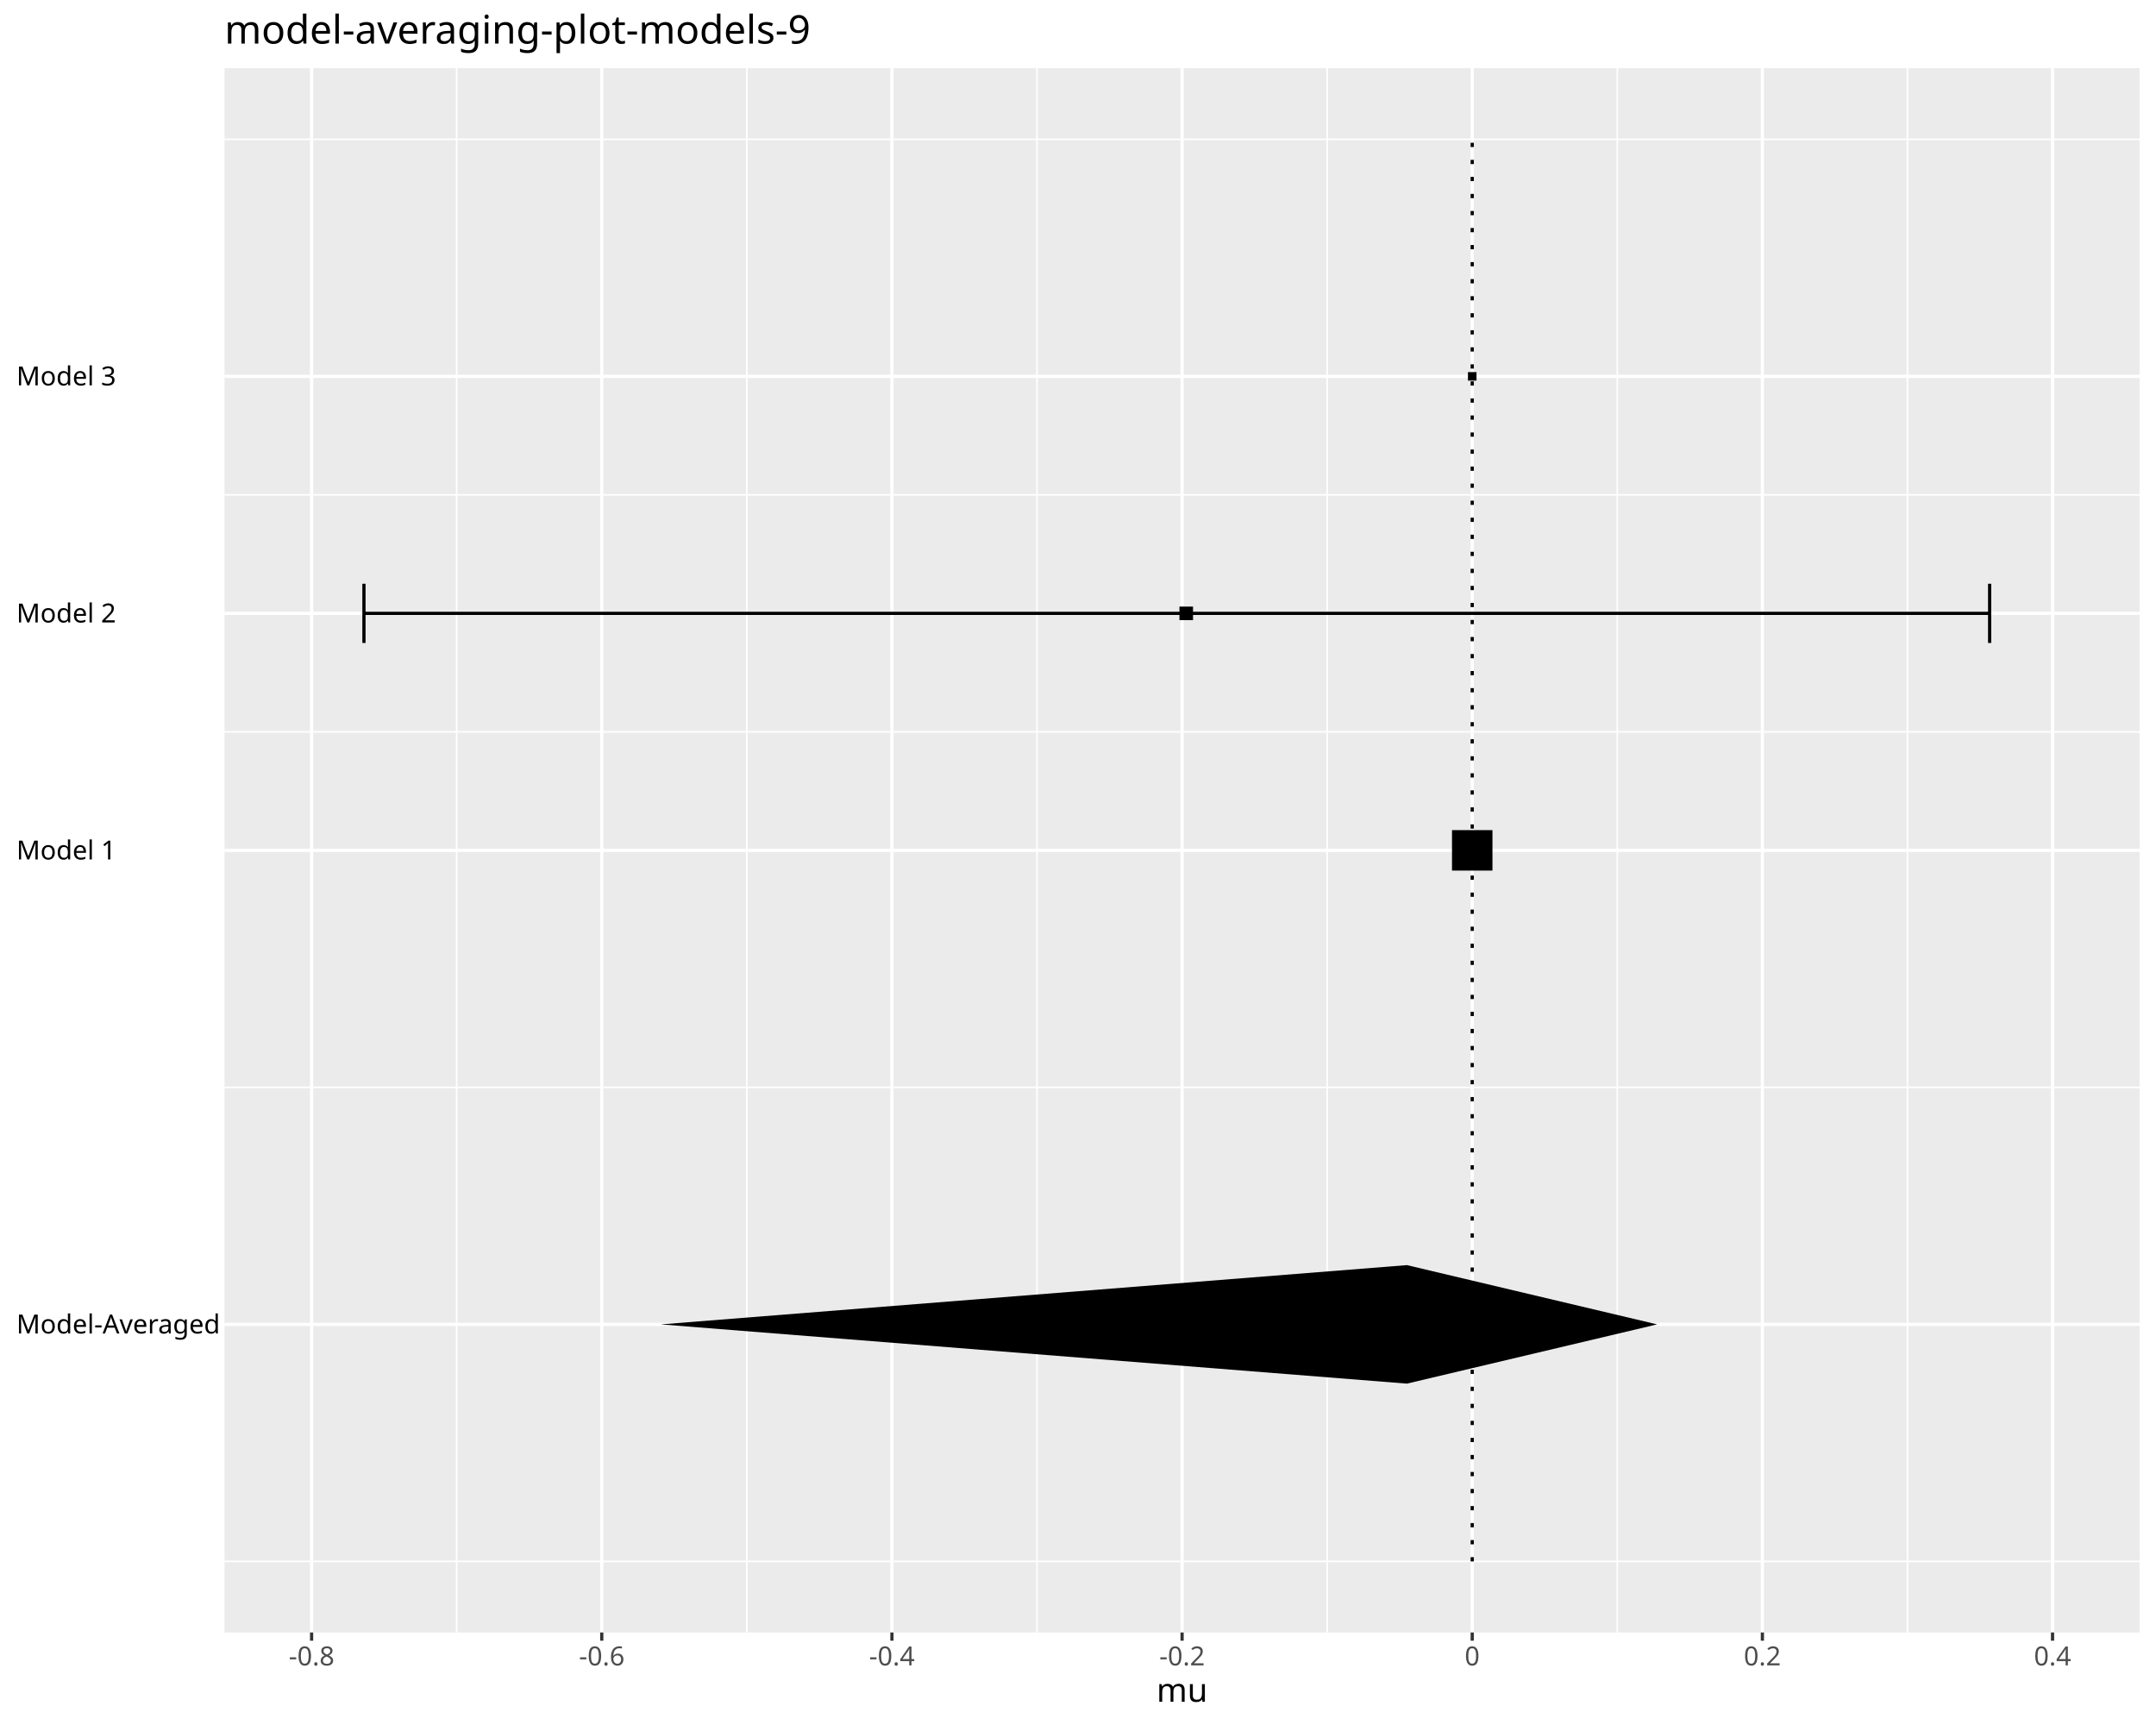
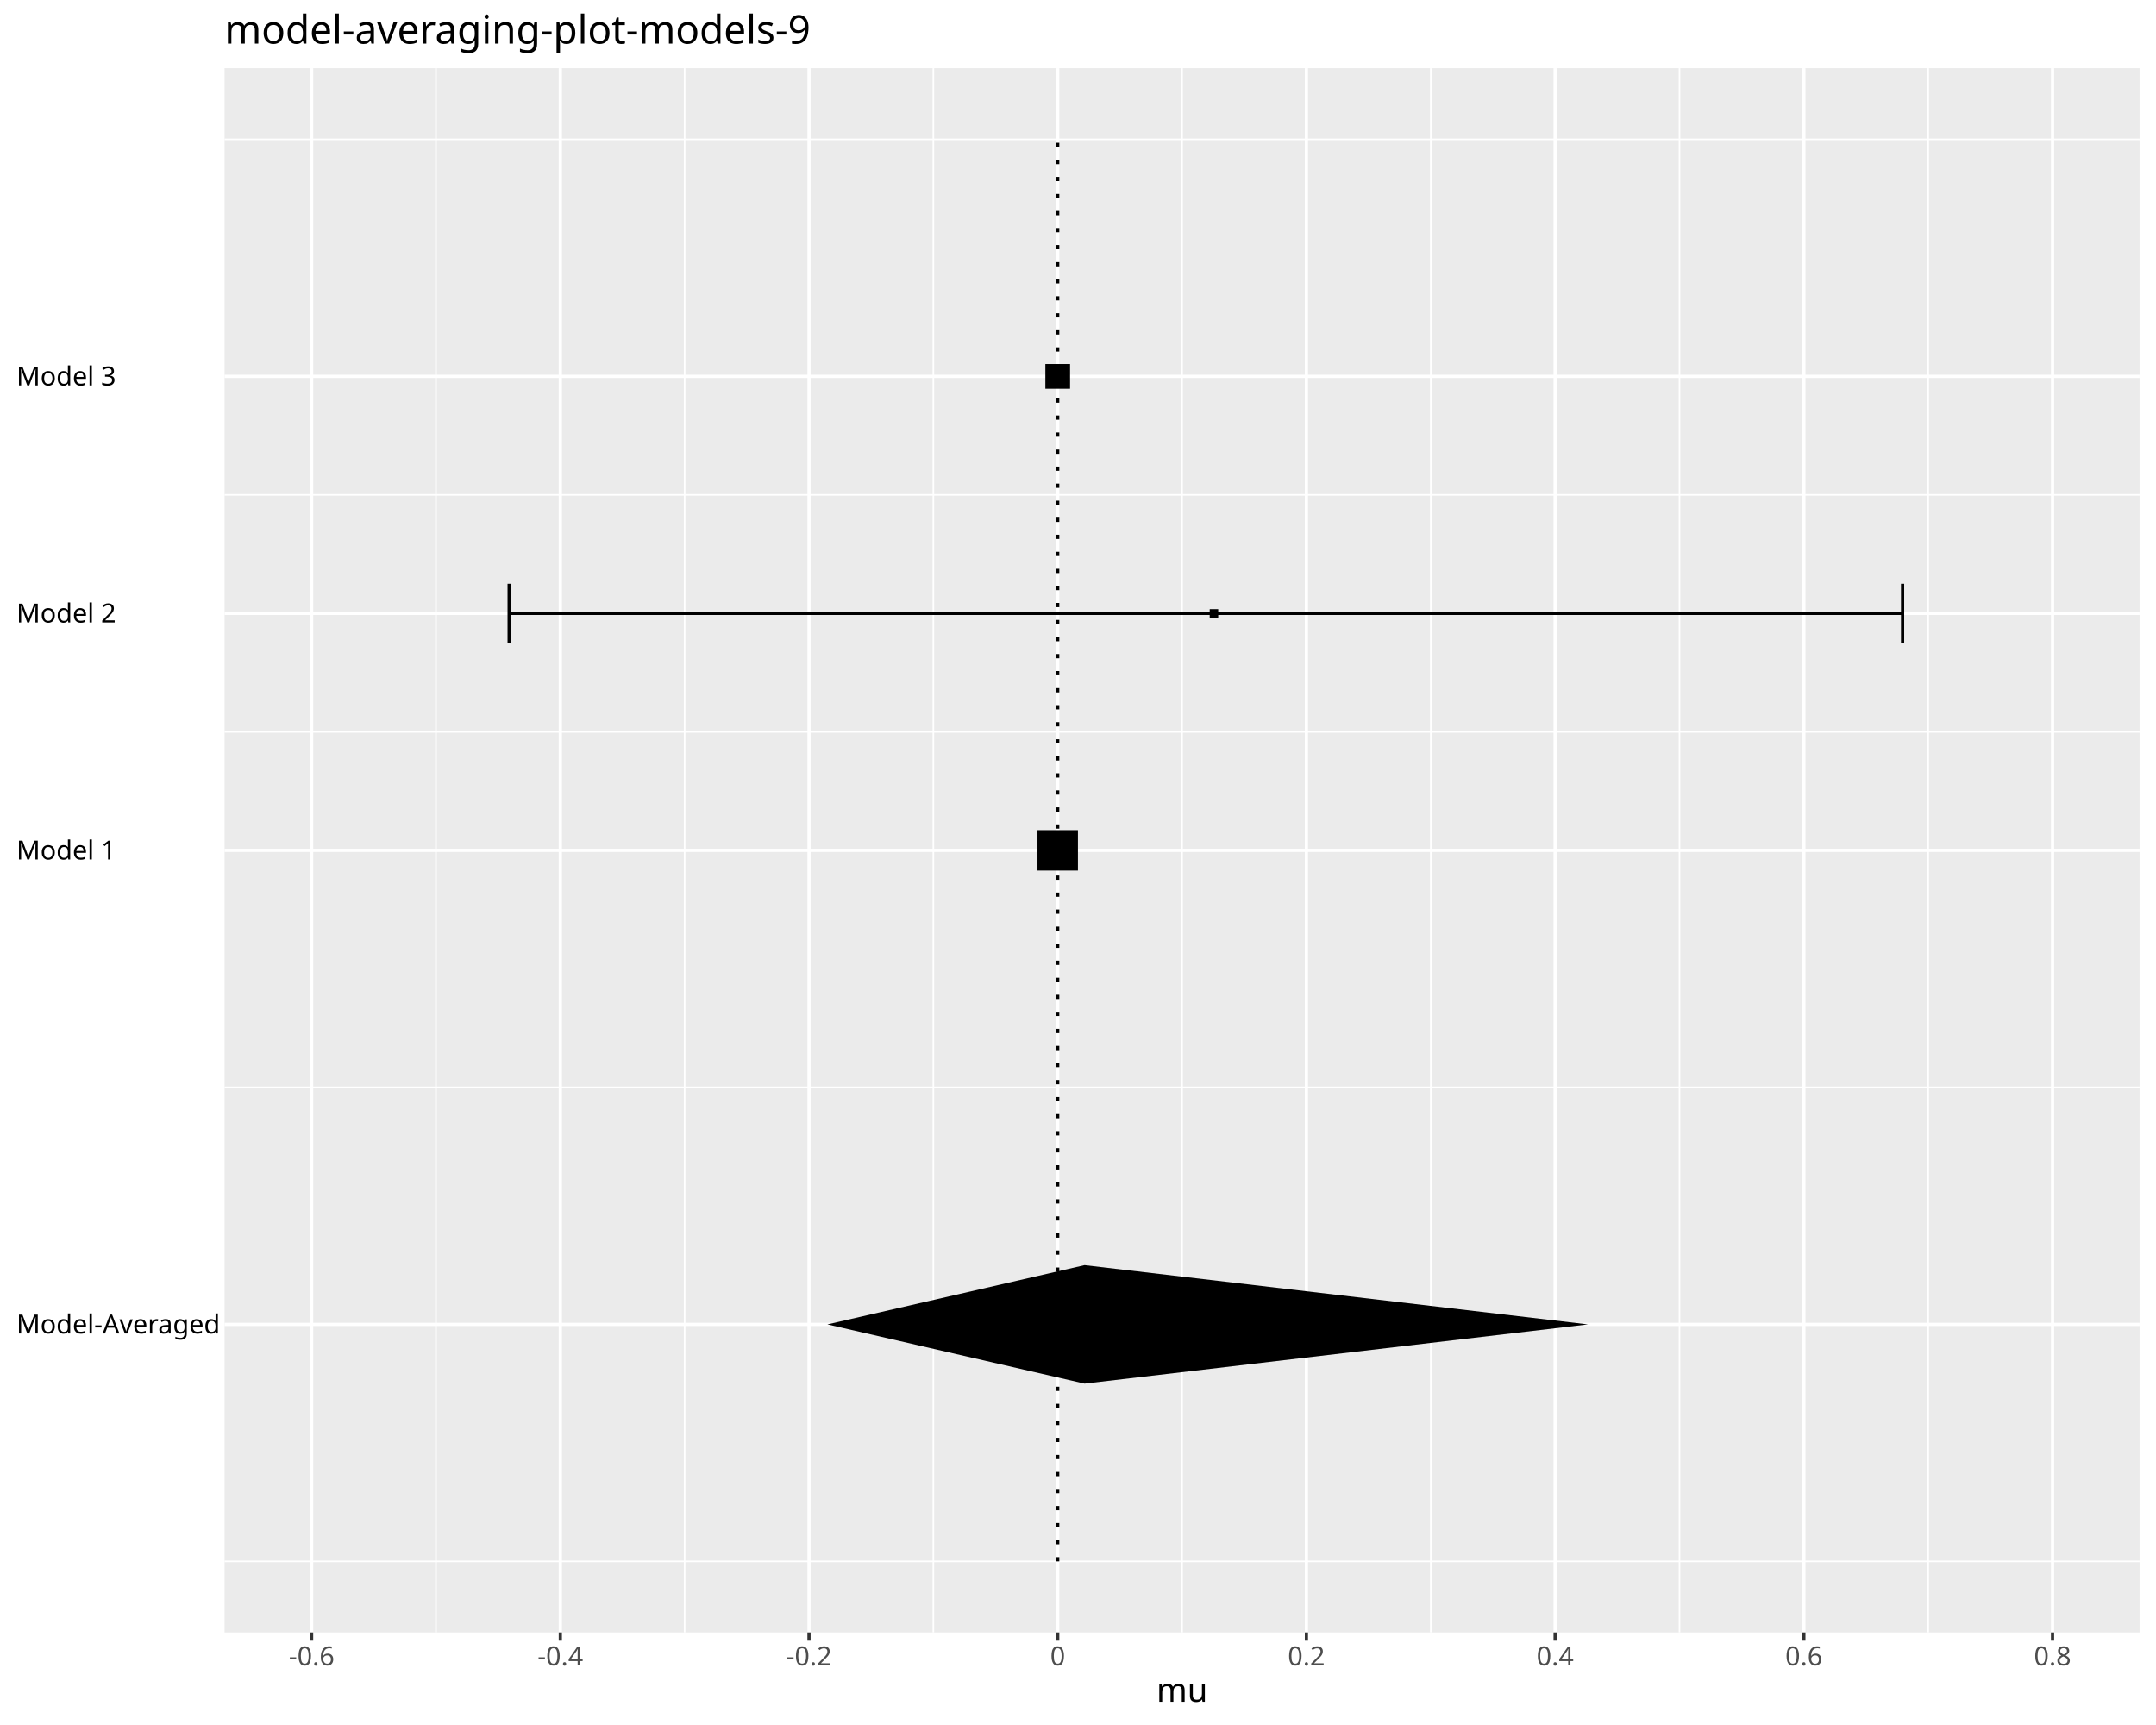
<svg xmlns="http://www.w3.org/2000/svg" class="svglite" data-engine-version="2.0" width="720.00pt" height="576.00pt" viewBox="0 0 720.00 576.00">
  <defs>
    <style type="text/css">
    .svglite line, .svglite polyline, .svglite polygon, .svglite path, .svglite rect, .svglite circle {
      fill: none;
      stroke: #000000;
      stroke-linecap: round;
      stroke-linejoin: round;
      stroke-miterlimit: 10.00;
    }
  </style>
  </defs>
  <rect width="100%" height="100%" style="stroke: none; fill: #FFFFFF;" />
  <defs>
    <clipPath id="cpMC4wMHw3MjAuMDB8MC4wMHw1NzYuMDA=">
      <rect x="0.00" y="0.00" width="720.00" height="576.00" />
    </clipPath>
  </defs>
  <g clip-path="url(#cpMC4wMHw3MjAuMDB8MC4wMHw1NzYuMDA=)">
    <rect x="0.00" y="0.00" width="720.00" height="576.00" style="stroke-width: 1.07; stroke: #FFFFFF; fill: #FFFFFF;" />
  </g>
  <defs>
    <clipPath id="cpNzQuOTl8NzE0LjUyfDIyLjc4fDU0NS4xMQ==">
      <rect x="74.99" y="22.78" width="639.53" height="522.33" />
    </clipPath>
  </defs>
  <g clip-path="url(#cpNzQuOTl8NzE0LjUyfDIyLjc4fDU0NS4xMQ==)">
    <rect x="74.99" y="22.78" width="639.53" height="522.33" style="stroke-width: 1.07; stroke: none; fill: #EBEBEB;" />
    <polyline points="74.99,521.37 714.52,521.37 " style="stroke-width: 0.53; stroke: #FFFFFF; stroke-linecap: butt;" />
    <polyline points="74.99,363.09 714.52,363.09 " style="stroke-width: 0.53; stroke: #FFFFFF; stroke-linecap: butt;" />
    <polyline points="74.99,244.38 714.52,244.38 " style="stroke-width: 0.53; stroke: #FFFFFF; stroke-linecap: butt;" />
    <polyline points="74.99,165.24 714.52,165.24 " style="stroke-width: 0.53; stroke: #FFFFFF; stroke-linecap: butt;" />
    <polyline points="74.99,46.53 714.52,46.53 " style="stroke-width: 0.53; stroke: #FFFFFF; stroke-linecap: butt;" />
-     <polyline points="152.51,545.11 152.51,22.78 " style="stroke-width: 0.53; stroke: #FFFFFF; stroke-linecap: butt;" />
-     <polyline points="249.41,545.11 249.41,22.78 " style="stroke-width: 0.53; stroke: #FFFFFF; stroke-linecap: butt;" />
-     <polyline points="346.31,545.11 346.31,22.78 " style="stroke-width: 0.53; stroke: #FFFFFF; stroke-linecap: butt;" />
-     <polyline points="443.20,545.11 443.20,22.78 " style="stroke-width: 0.53; stroke: #FFFFFF; stroke-linecap: butt;" />
-     <polyline points="540.10,545.11 540.10,22.78 " style="stroke-width: 0.53; stroke: #FFFFFF; stroke-linecap: butt;" />
-     <polyline points="637.00,545.11 637.00,22.78 " style="stroke-width: 0.53; stroke: #FFFFFF; stroke-linecap: butt;" />
+     <polyline points="145.59,545.11 145.59,22.78 " style="stroke-width: 0.53; stroke: #FFFFFF; stroke-linecap: butt;" />
+     <polyline points="228.64,545.11 228.64,22.78 " style="stroke-width: 0.53; stroke: #FFFFFF; stroke-linecap: butt;" />
+     <polyline points="311.70,545.11 311.70,22.78 " style="stroke-width: 0.53; stroke: #FFFFFF; stroke-linecap: butt;" />
+     <polyline points="394.76,545.11 394.76,22.78 " style="stroke-width: 0.53; stroke: #FFFFFF; stroke-linecap: butt;" />
+     <polyline points="477.81,545.11 477.81,22.78 " style="stroke-width: 0.53; stroke: #FFFFFF; stroke-linecap: butt;" />
+     <polyline points="560.87,545.11 560.87,22.78 " style="stroke-width: 0.53; stroke: #FFFFFF; stroke-linecap: butt;" />
+     <polyline points="643.92,545.11 643.92,22.78 " style="stroke-width: 0.53; stroke: #FFFFFF; stroke-linecap: butt;" />
    <polyline points="74.99,442.23 714.52,442.23 " style="stroke-width: 1.07; stroke: #FFFFFF; stroke-linecap: butt;" />
    <polyline points="74.99,283.95 714.52,283.95 " style="stroke-width: 1.07; stroke: #FFFFFF; stroke-linecap: butt;" />
    <polyline points="74.99,204.81 714.52,204.81 " style="stroke-width: 1.07; stroke: #FFFFFF; stroke-linecap: butt;" />
    <polyline points="74.99,125.67 714.52,125.67 " style="stroke-width: 1.07; stroke: #FFFFFF; stroke-linecap: butt;" />
    <polyline points="104.06,545.11 104.06,22.78 " style="stroke-width: 1.07; stroke: #FFFFFF; stroke-linecap: butt;" />
-     <polyline points="200.96,545.11 200.96,22.78 " style="stroke-width: 1.07; stroke: #FFFFFF; stroke-linecap: butt;" />
-     <polyline points="297.86,545.11 297.86,22.78 " style="stroke-width: 1.07; stroke: #FFFFFF; stroke-linecap: butt;" />
-     <polyline points="394.76,545.11 394.76,22.78 " style="stroke-width: 1.07; stroke: #FFFFFF; stroke-linecap: butt;" />
-     <polyline points="491.65,545.11 491.65,22.78 " style="stroke-width: 1.07; stroke: #FFFFFF; stroke-linecap: butt;" />
-     <polyline points="588.55,545.11 588.55,22.78 " style="stroke-width: 1.07; stroke: #FFFFFF; stroke-linecap: butt;" />
+     <polyline points="187.12,545.11 187.12,22.78 " style="stroke-width: 1.07; stroke: #FFFFFF; stroke-linecap: butt;" />
+     <polyline points="270.17,545.11 270.17,22.78 " style="stroke-width: 1.07; stroke: #FFFFFF; stroke-linecap: butt;" />
+     <polyline points="353.23,545.11 353.23,22.78 " style="stroke-width: 1.07; stroke: #FFFFFF; stroke-linecap: butt;" />
+     <polyline points="436.28,545.11 436.28,22.78 " style="stroke-width: 1.07; stroke: #FFFFFF; stroke-linecap: butt;" />
+     <polyline points="519.34,545.11 519.34,22.78 " style="stroke-width: 1.07; stroke: #FFFFFF; stroke-linecap: butt;" />
+     <polyline points="602.40,545.11 602.40,22.78 " style="stroke-width: 1.07; stroke: #FFFFFF; stroke-linecap: butt;" />
    <polyline points="685.45,545.11 685.45,22.78 " style="stroke-width: 1.07; stroke: #FFFFFF; stroke-linecap: butt;" />
-     <polyline points="664.44,214.70 664.44,194.91 " style="stroke-width: 1.07; stroke-linecap: butt;" />
-     <polyline points="664.44,204.81 121.54,204.81 " style="stroke-width: 1.07; stroke-linecap: butt;" />
-     <polyline points="121.54,214.70 121.54,194.91 " style="stroke-width: 1.07; stroke-linecap: butt;" />
-     <polygon points="484.90,290.70 498.41,290.70 498.41,277.19 484.90,277.19 " style="stroke-width: 0.71; stroke: none; fill: #000000;" />
-     <polygon points="393.88,207.07 398.41,207.07 398.41,202.55 393.88,202.55 " style="stroke-width: 0.71; stroke: none; fill: #000000;" />
-     <polygon points="490.23,127.09 493.08,127.09 493.08,124.25 490.23,124.25 " style="stroke-width: 0.71; stroke: none; fill: #000000;" />
-     <polygon points="220.64,442.23 469.84,422.44 553.40,442.23 469.84,462.01 " style="stroke-width: 1.07; stroke: none; fill: #000000;" />
-     <polyline points="491.65,521.37 491.65,46.53 " style="stroke-width: 1.07; stroke-dasharray: 1.42,4.27; stroke-linecap: butt;" />
+     <polyline points="635.37,214.70 635.37,194.91 " style="stroke-width: 1.07; stroke-linecap: butt;" />
+     <polyline points="635.37,204.81 170.03,204.81 " style="stroke-width: 1.07; stroke-linecap: butt;" />
+     <polyline points="170.03,214.70 170.03,194.91 " style="stroke-width: 1.07; stroke-linecap: butt;" />
+     <polygon points="346.47,290.70 359.98,290.70 359.98,277.19 346.47,277.19 " style="stroke-width: 0.71; stroke: none; fill: #000000;" />
+     <polygon points="403.98,206.23 406.82,206.23 406.82,203.39 403.98,203.39 " style="stroke-width: 0.71; stroke: none; fill: #000000;" />
+     <polygon points="349.10,129.79 357.35,129.79 357.35,121.54 349.10,121.54 " style="stroke-width: 0.71; stroke: none; fill: #000000;" />
+     <polygon points="276.31,442.23 362.20,422.44 530.31,442.23 362.20,462.01 " style="stroke-width: 1.07; stroke: none; fill: #000000;" />
+     <polyline points="353.23,521.37 353.23,46.53 " style="stroke-width: 1.07; stroke-dasharray: 1.42,4.27; stroke-linecap: butt;" />
  </g>
  <g clip-path="url(#cpMC4wMHw3MjAuMDB8MC4wMHw1NzYuMDA=)">
    <text x="5.48" y="445.26" style="font-size: 8.80px; font-family: sans;" textLength="64.58px" lengthAdjust="spacingAndGlyphs">Model-Averaged</text>
    <text x="5.48" y="286.98" style="font-size: 8.80px; font-family: sans;" textLength="31.31px" lengthAdjust="spacingAndGlyphs">Model 1</text>
    <text x="5.48" y="207.84" style="font-size: 8.80px; font-family: sans;" textLength="31.31px" lengthAdjust="spacingAndGlyphs">Model 2</text>
    <text x="5.48" y="128.69" style="font-size: 8.80px; font-family: sans;" textLength="31.31px" lengthAdjust="spacingAndGlyphs">Model 3</text>
    <polyline points="104.06,547.85 104.06,545.11 " style="stroke-width: 1.07; stroke: #333333; stroke-linecap: butt;" />
-     <polyline points="200.96,547.85 200.96,545.11 " style="stroke-width: 1.07; stroke: #333333; stroke-linecap: butt;" />
-     <polyline points="297.86,547.85 297.86,545.11 " style="stroke-width: 1.07; stroke: #333333; stroke-linecap: butt;" />
-     <polyline points="394.76,547.85 394.76,545.11 " style="stroke-width: 1.07; stroke: #333333; stroke-linecap: butt;" />
-     <polyline points="491.65,547.85 491.65,545.11 " style="stroke-width: 1.07; stroke: #333333; stroke-linecap: butt;" />
-     <polyline points="588.55,547.85 588.55,545.11 " style="stroke-width: 1.07; stroke: #333333; stroke-linecap: butt;" />
+     <polyline points="187.12,547.85 187.12,545.11 " style="stroke-width: 1.07; stroke: #333333; stroke-linecap: butt;" />
+     <polyline points="270.17,547.85 270.17,545.11 " style="stroke-width: 1.07; stroke: #333333; stroke-linecap: butt;" />
+     <polyline points="353.23,547.85 353.23,545.11 " style="stroke-width: 1.07; stroke: #333333; stroke-linecap: butt;" />
+     <polyline points="436.28,547.85 436.28,545.11 " style="stroke-width: 1.07; stroke: #333333; stroke-linecap: butt;" />
+     <polyline points="519.34,547.85 519.34,545.11 " style="stroke-width: 1.07; stroke: #333333; stroke-linecap: butt;" />
+     <polyline points="602.40,547.85 602.40,545.11 " style="stroke-width: 1.07; stroke: #333333; stroke-linecap: butt;" />
    <polyline points="685.45,547.85 685.45,545.11 " style="stroke-width: 1.07; stroke: #333333; stroke-linecap: butt;" />
-     <text x="104.06" y="556.10" text-anchor="middle" style="font-size: 8.80px; fill: #4D4D4D; font-family: sans;" textLength="15.16px" lengthAdjust="spacingAndGlyphs">-0.8</text>
-     <text x="200.96" y="556.10" text-anchor="middle" style="font-size: 8.80px; fill: #4D4D4D; font-family: sans;" textLength="15.16px" lengthAdjust="spacingAndGlyphs">-0.6</text>
-     <text x="297.86" y="556.10" text-anchor="middle" style="font-size: 8.80px; fill: #4D4D4D; font-family: sans;" textLength="15.16px" lengthAdjust="spacingAndGlyphs">-0.4</text>
-     <text x="394.76" y="556.10" text-anchor="middle" style="font-size: 8.80px; fill: #4D4D4D; font-family: sans;" textLength="15.16px" lengthAdjust="spacingAndGlyphs">-0.2</text>
-     <text x="491.65" y="556.10" text-anchor="middle" style="font-size: 8.80px; fill: #4D4D4D; font-family: sans;" textLength="4.89px" lengthAdjust="spacingAndGlyphs">0</text>
-     <text x="588.55" y="556.10" text-anchor="middle" style="font-size: 8.80px; fill: #4D4D4D; font-family: sans;" textLength="12.23px" lengthAdjust="spacingAndGlyphs">0.2</text>
-     <text x="685.45" y="556.10" text-anchor="middle" style="font-size: 8.80px; fill: #4D4D4D; font-family: sans;" textLength="12.23px" lengthAdjust="spacingAndGlyphs">0.4</text>
+     <text x="104.06" y="556.10" text-anchor="middle" style="font-size: 8.80px; fill: #4D4D4D; font-family: sans;" textLength="15.16px" lengthAdjust="spacingAndGlyphs">-0.6</text>
+     <text x="187.12" y="556.10" text-anchor="middle" style="font-size: 8.80px; fill: #4D4D4D; font-family: sans;" textLength="15.16px" lengthAdjust="spacingAndGlyphs">-0.4</text>
+     <text x="270.17" y="556.10" text-anchor="middle" style="font-size: 8.80px; fill: #4D4D4D; font-family: sans;" textLength="15.16px" lengthAdjust="spacingAndGlyphs">-0.2</text>
+     <text x="353.23" y="556.10" text-anchor="middle" style="font-size: 8.80px; fill: #4D4D4D; font-family: sans;" textLength="4.89px" lengthAdjust="spacingAndGlyphs">0</text>
+     <text x="436.28" y="556.10" text-anchor="middle" style="font-size: 8.80px; fill: #4D4D4D; font-family: sans;" textLength="12.23px" lengthAdjust="spacingAndGlyphs">0.2</text>
+     <text x="519.34" y="556.10" text-anchor="middle" style="font-size: 8.80px; fill: #4D4D4D; font-family: sans;" textLength="12.23px" lengthAdjust="spacingAndGlyphs">0.4</text>
+     <text x="602.40" y="556.10" text-anchor="middle" style="font-size: 8.80px; fill: #4D4D4D; font-family: sans;" textLength="12.23px" lengthAdjust="spacingAndGlyphs">0.6</text>
+     <text x="685.45" y="556.10" text-anchor="middle" style="font-size: 8.80px; fill: #4D4D4D; font-family: sans;" textLength="12.23px" lengthAdjust="spacingAndGlyphs">0.8</text>
    <text x="394.76" y="568.24" text-anchor="middle" style="font-size: 11.00px; font-family: sans;" textLength="15.29px" lengthAdjust="spacingAndGlyphs">mu</text>
    <text x="74.99" y="14.56" style="font-size: 13.20px; font-family: sans;" textLength="182.71px" lengthAdjust="spacingAndGlyphs">model-averaging-plot-models-9</text>
  </g>
</svg>
